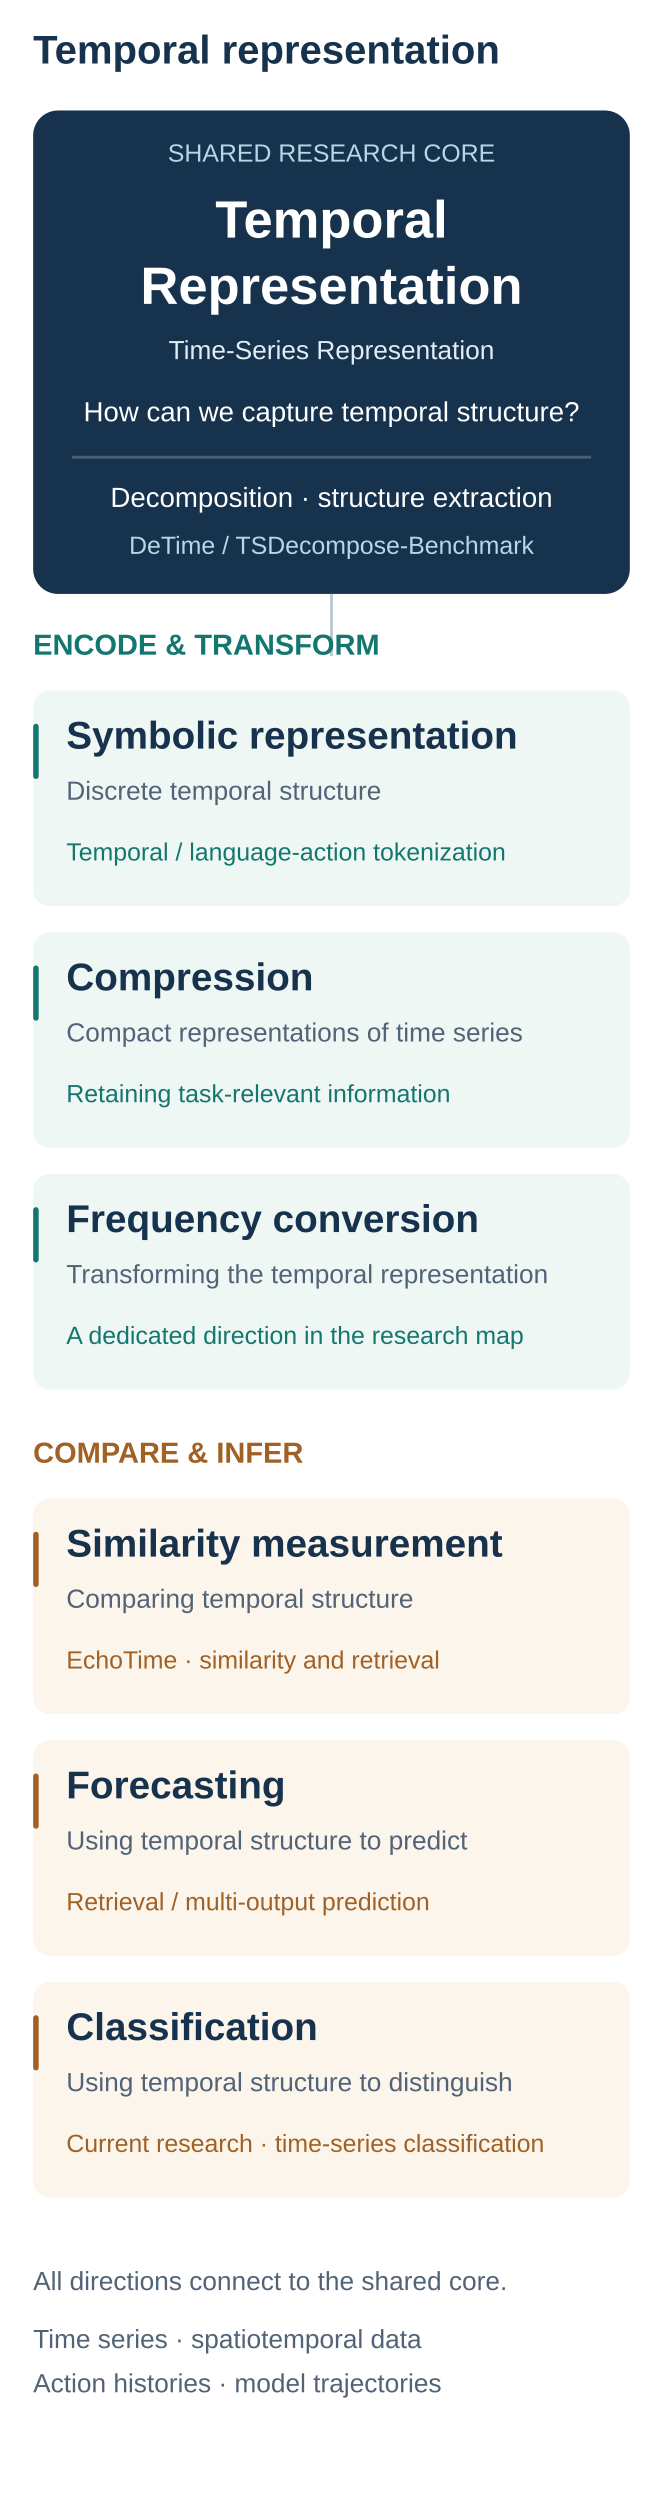
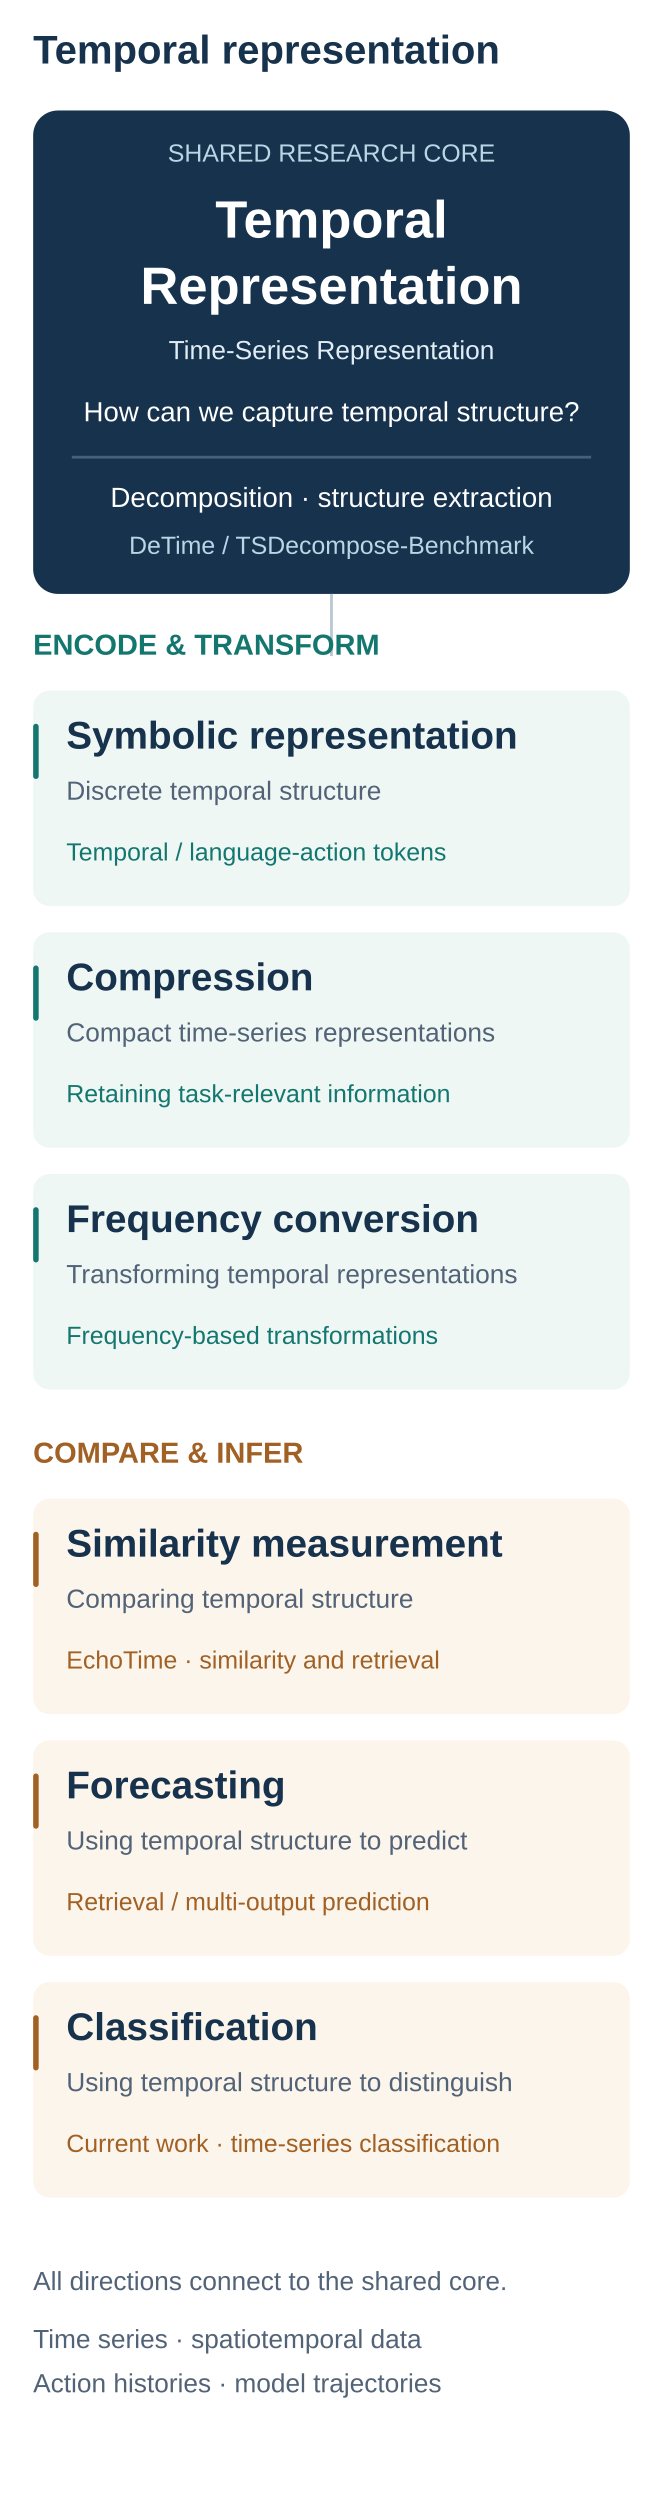
<svg xmlns="http://www.w3.org/2000/svg" width="480" height="1810" viewBox="0 0 480 1810" role="img" aria-labelledby="title desc" lang="en">
  <rect width="480" height="1810" fill="#ffffff" />
  <g font-family="Segoe UI, Microsoft YaHei, Arial, sans-serif">
    <text x="24" y="46" font-size="29" fill="#17324d" font-weight="600" text-anchor="start">Temporal representation</text>
    <g>
      <rect x="24" y="80" width="432" height="350" rx="18" fill="#17324d" />
      <text x="240" y="117" font-size="18" fill="#b8d7e6" font-weight="500" text-anchor="middle">SHARED RESEARCH CORE</text>
      <text x="240" y="172" font-size="38" fill="#ffffff" font-weight="600" text-anchor="middle">Temporal</text>
      <text x="240" y="220" font-size="38" fill="#ffffff" font-weight="600" text-anchor="middle">Representation</text>
      <text x="240" y="260" font-size="19" fill="#e0edf4" font-weight="400" text-anchor="middle">Time-Series Representation</text>
      <text x="240" y="305" font-size="20" fill="#ffffff" font-weight="400" text-anchor="middle">How can we capture temporal structure?</text>
      <path d="M 52 331 H 428" fill="none" stroke="#486077" stroke-width="2" />
      <text x="240" y="367" font-size="20" fill="#ffffff" font-weight="500" text-anchor="middle">Decomposition · structure extraction</text>
      <text x="240" y="401" font-size="18" fill="#b8d7e6" font-weight="400" text-anchor="middle">DeTime / TSDecompose-Benchmark</text>
    </g>
    <path d="M 240 430 V 475" fill="none" stroke="#b7c7d0" stroke-width="2" />
    <text x="24" y="474" font-size="21" fill="#14776f" font-weight="600" text-anchor="start">ENCODE &amp; TRANSFORM</text>
    <g>
      <rect x="24" y="500" width="432" height="156" rx="12" fill="#eff7f5" />
      <rect x="24" y="524" width="4" height="40" rx="2" fill="#14776f" />
      <text x="48" y="542" font-size="28" fill="#17324d" font-weight="600" text-anchor="start">Symbolic representation</text>
      <text x="48" y="579" font-size="19" fill="#526377" font-weight="400" text-anchor="start">Discrete temporal structure</text>
-       <text x="48" y="623" font-size="18" fill="#14776f" font-weight="500" text-anchor="start">Temporal / language-action tokenization</text>
+       <text x="48" y="623" font-size="18" fill="#14776f" font-weight="500" text-anchor="start">Temporal / language-action tokens</text>
    </g>
    <g>
      <rect x="24" y="675" width="432" height="156" rx="12" fill="#eff7f5" />
      <rect x="24" y="699" width="4" height="40" rx="2" fill="#14776f" />
      <text x="48" y="717" font-size="28" fill="#17324d" font-weight="600" text-anchor="start">Compression</text>
-       <text x="48" y="754" font-size="19" fill="#526377" font-weight="400" text-anchor="start">Compact representations of time series</text>
+       <text x="48" y="754" font-size="19" fill="#526377" font-weight="400" text-anchor="start">Compact time-series representations</text>
      <text x="48" y="798" font-size="18" fill="#14776f" font-weight="500" text-anchor="start">Retaining task-relevant information</text>
    </g>
    <g>
      <rect x="24" y="850" width="432" height="156" rx="12" fill="#eff7f5" />
      <rect x="24" y="874" width="4" height="40" rx="2" fill="#14776f" />
      <text x="48" y="892" font-size="28" fill="#17324d" font-weight="600" text-anchor="start">Frequency conversion</text>
-       <text x="48" y="929" font-size="19" fill="#526377" font-weight="400" text-anchor="start">Transforming the temporal representation</text>
-       <text x="48" y="973" font-size="18" fill="#14776f" font-weight="500" text-anchor="start">A dedicated direction in the research map</text>
+       <text x="48" y="929" font-size="19" fill="#526377" font-weight="400" text-anchor="start">Transforming temporal representations</text>
+       <text x="48" y="973" font-size="18" fill="#14776f" font-weight="500" text-anchor="start">Frequency-based transformations</text>
    </g>
    <text x="24" y="1059" font-size="21" fill="#a16024" font-weight="600" text-anchor="start">COMPARE &amp; INFER</text>
    <g>
      <rect x="24" y="1085" width="432" height="156" rx="12" fill="#fcf5ec" />
      <rect x="24" y="1109" width="4" height="40" rx="2" fill="#a16024" />
      <text x="48" y="1127" font-size="28" fill="#17324d" font-weight="600" text-anchor="start">Similarity measurement</text>
      <text x="48" y="1164" font-size="19" fill="#526377" font-weight="400" text-anchor="start">Comparing temporal structure</text>
      <text x="48" y="1208" font-size="18" fill="#a16024" font-weight="500" text-anchor="start">EchoTime · similarity and retrieval</text>
    </g>
    <g>
      <rect x="24" y="1260" width="432" height="156" rx="12" fill="#fcf5ec" />
      <rect x="24" y="1284" width="4" height="40" rx="2" fill="#a16024" />
      <text x="48" y="1302" font-size="28" fill="#17324d" font-weight="600" text-anchor="start">Forecasting</text>
      <text x="48" y="1339" font-size="19" fill="#526377" font-weight="400" text-anchor="start">Using temporal structure to predict</text>
      <text x="48" y="1383" font-size="18" fill="#a16024" font-weight="500" text-anchor="start">Retrieval / multi-output prediction</text>
    </g>
    <g>
      <rect x="24" y="1435" width="432" height="156" rx="12" fill="#fcf5ec" />
      <rect x="24" y="1459" width="4" height="40" rx="2" fill="#a16024" />
      <text x="48" y="1477" font-size="28" fill="#17324d" font-weight="600" text-anchor="start">Classification</text>
      <text x="48" y="1514" font-size="19" fill="#526377" font-weight="400" text-anchor="start">Using temporal structure to distinguish</text>
-       <text x="48" y="1558" font-size="18" fill="#a16024" font-weight="500" text-anchor="start">Current research · time-series classification</text>
+       <text x="48" y="1558" font-size="18" fill="#a16024" font-weight="500" text-anchor="start">Current work · time-series classification</text>
    </g>
    <text x="24" y="1658" font-size="19" fill="#526377" font-weight="400" text-anchor="start">All directions connect to the shared core.</text>
    <text x="24" y="1700" font-size="19" fill="#526377" font-weight="400" text-anchor="start">Time series · spatiotemporal data</text>
    <text x="24" y="1732" font-size="19" fill="#526377" font-weight="400" text-anchor="start">Action histories · model trajectories</text>
  </g>
</svg>
